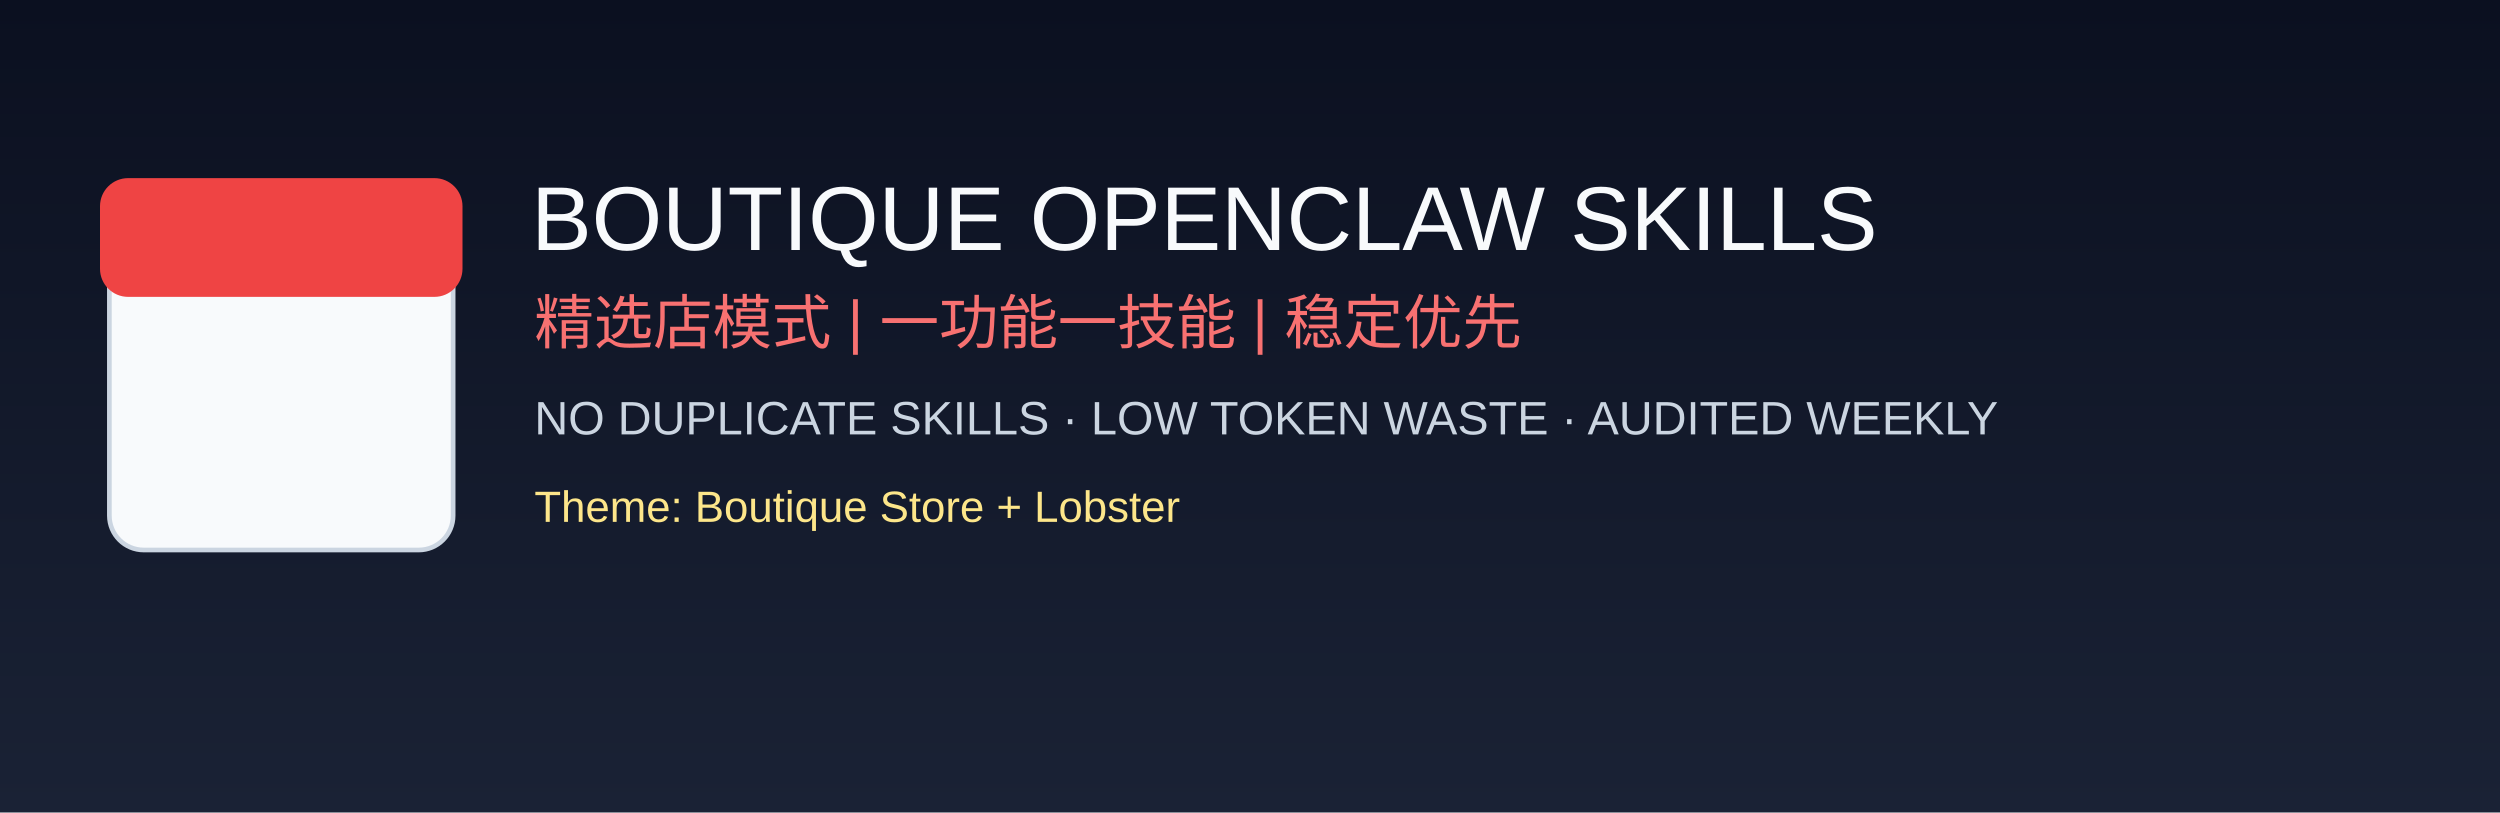
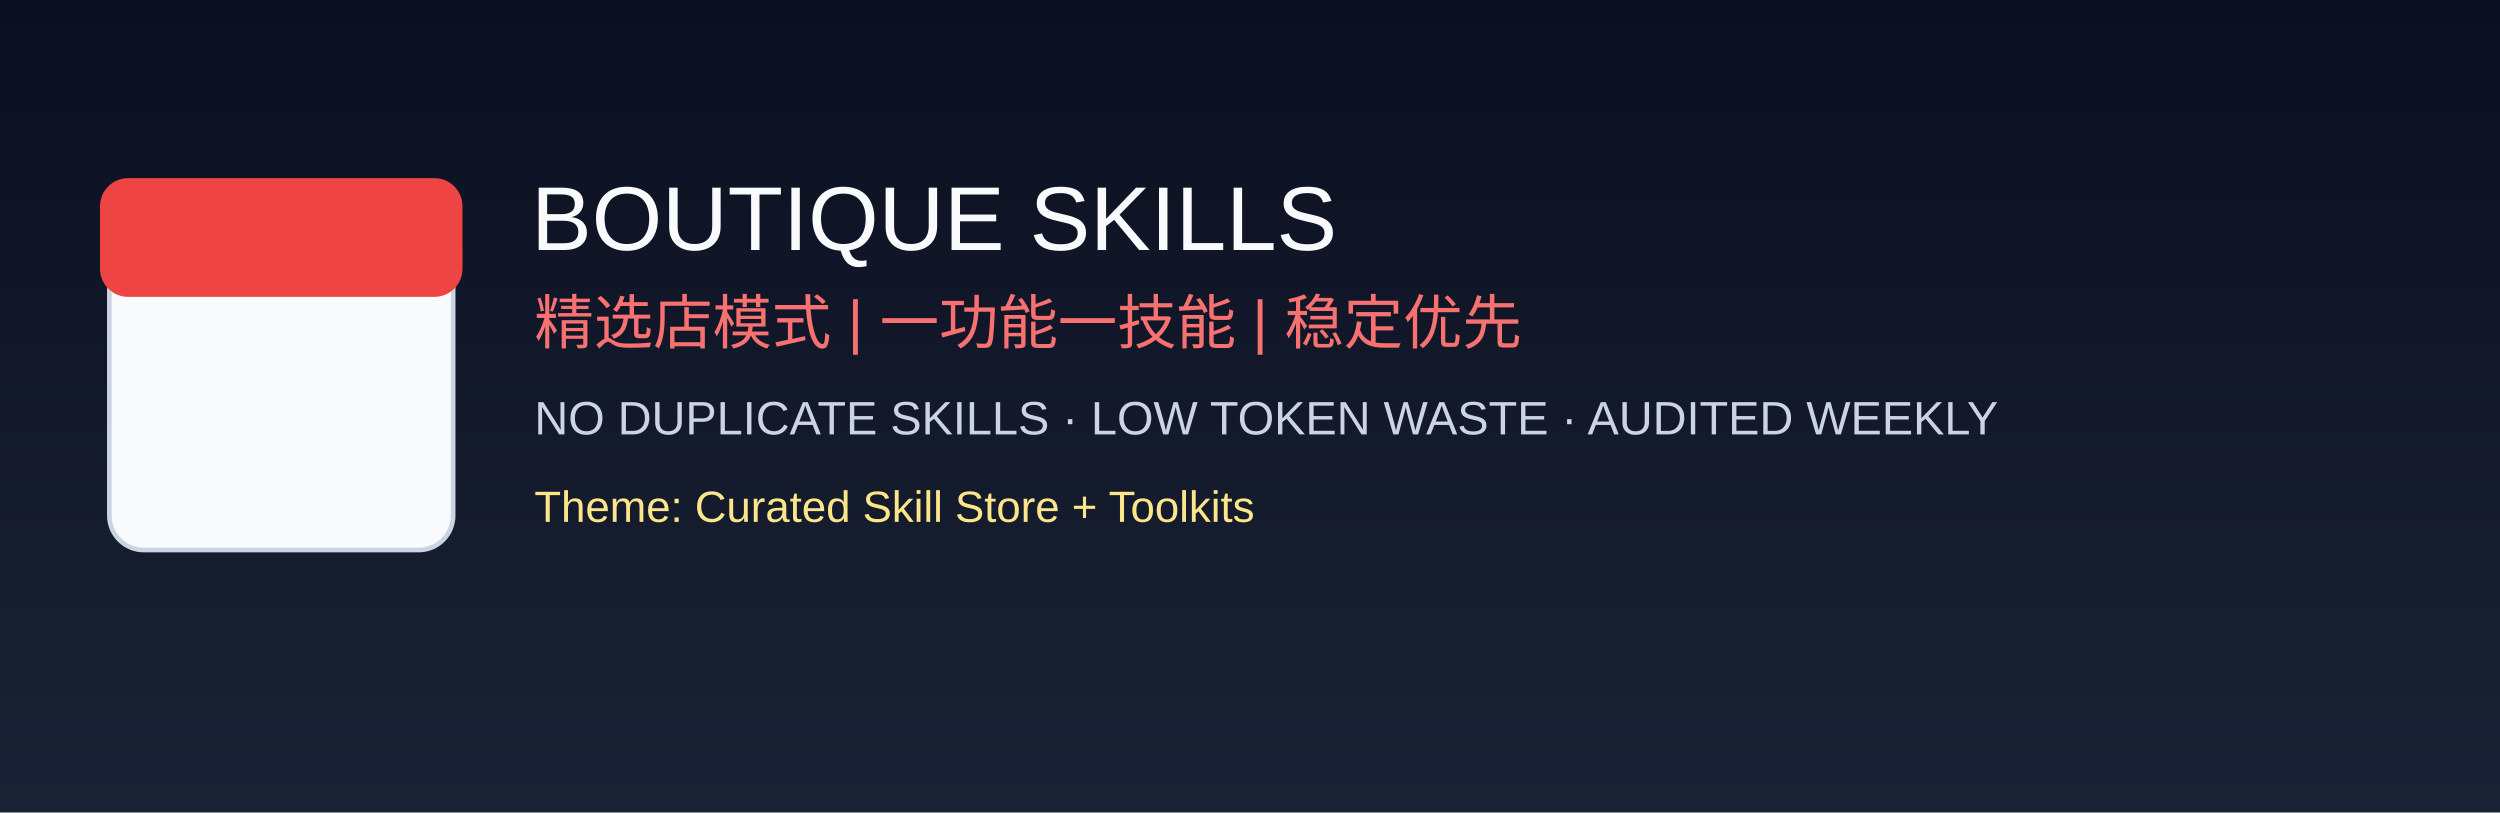
<svg xmlns="http://www.w3.org/2000/svg" width="1600" height="520" viewBox="0 0 1600 520">
  <defs>
    <linearGradient id="bg" x1="0" y1="0" x2="0" y2="1">
      <stop offset="0%" stop-color="#0b1020" />
      <stop offset="100%" stop-color="#1a2235" />
    </linearGradient>
  </defs>
  <rect width="1600" height="520" fill="url(#bg)" />
  <g transform="translate(70 72)">
    <rect x="0" y="90" width="220" height="190" rx="22" fill="#f8fafc" stroke="#cbd5e1" stroke-width="3" />
    <rect x="-6" y="42" width="232" height="76" rx="18" fill="#ef4444" />
  </g>
-   <text x="340" y="160" fill="#f8fafc" font-size="58" font-family="'Hiragino Sans GB', 'STHeiti', 'Arial Unicode MS', Arial, Helvetica, sans-serif">BOUTIQUE OPENCLAW SKILLS</text>
+   <text x="340" y="160" fill="#f8fafc" font-size="58" font-family="'Hiragino Sans GB', 'STHeiti', 'Arial Unicode MS', Arial, Helvetica, sans-serif">BOUTIQUE SKILLS</text>
  <text x="342" y="220" fill="#f87171" font-size="38" font-family="'Hiragino Sans GB', 'STHeiti', 'Arial Unicode MS', Arial, Helvetica, sans-serif">精选店模式 | 一功能一技能 | 稳定优先</text>
  <text x="342" y="278" fill="#cbd5e1" font-size="30" font-family="'Hiragino Sans GB', 'STHeiti', 'Arial Unicode MS', Arial, Helvetica, sans-serif">NO DUPLICATE SKILLS · LOW TOKEN WASTE · AUDITED WEEKLY</text>
-   <text x="342" y="334" fill="#fde68a" font-size="28" font-family="'Hiragino Sans GB', 'STHeiti', 'Arial Unicode MS', Arial, Helvetica, sans-serif">Theme: Boutique Store + Lobster</text>
+   <text x="342" y="334" fill="#fde68a" font-size="28" font-family="'Hiragino Sans GB', 'STHeiti', 'Arial Unicode MS', Arial, Helvetica, sans-serif">Theme: Curated Skill Store + Toolkits</text>
</svg>
